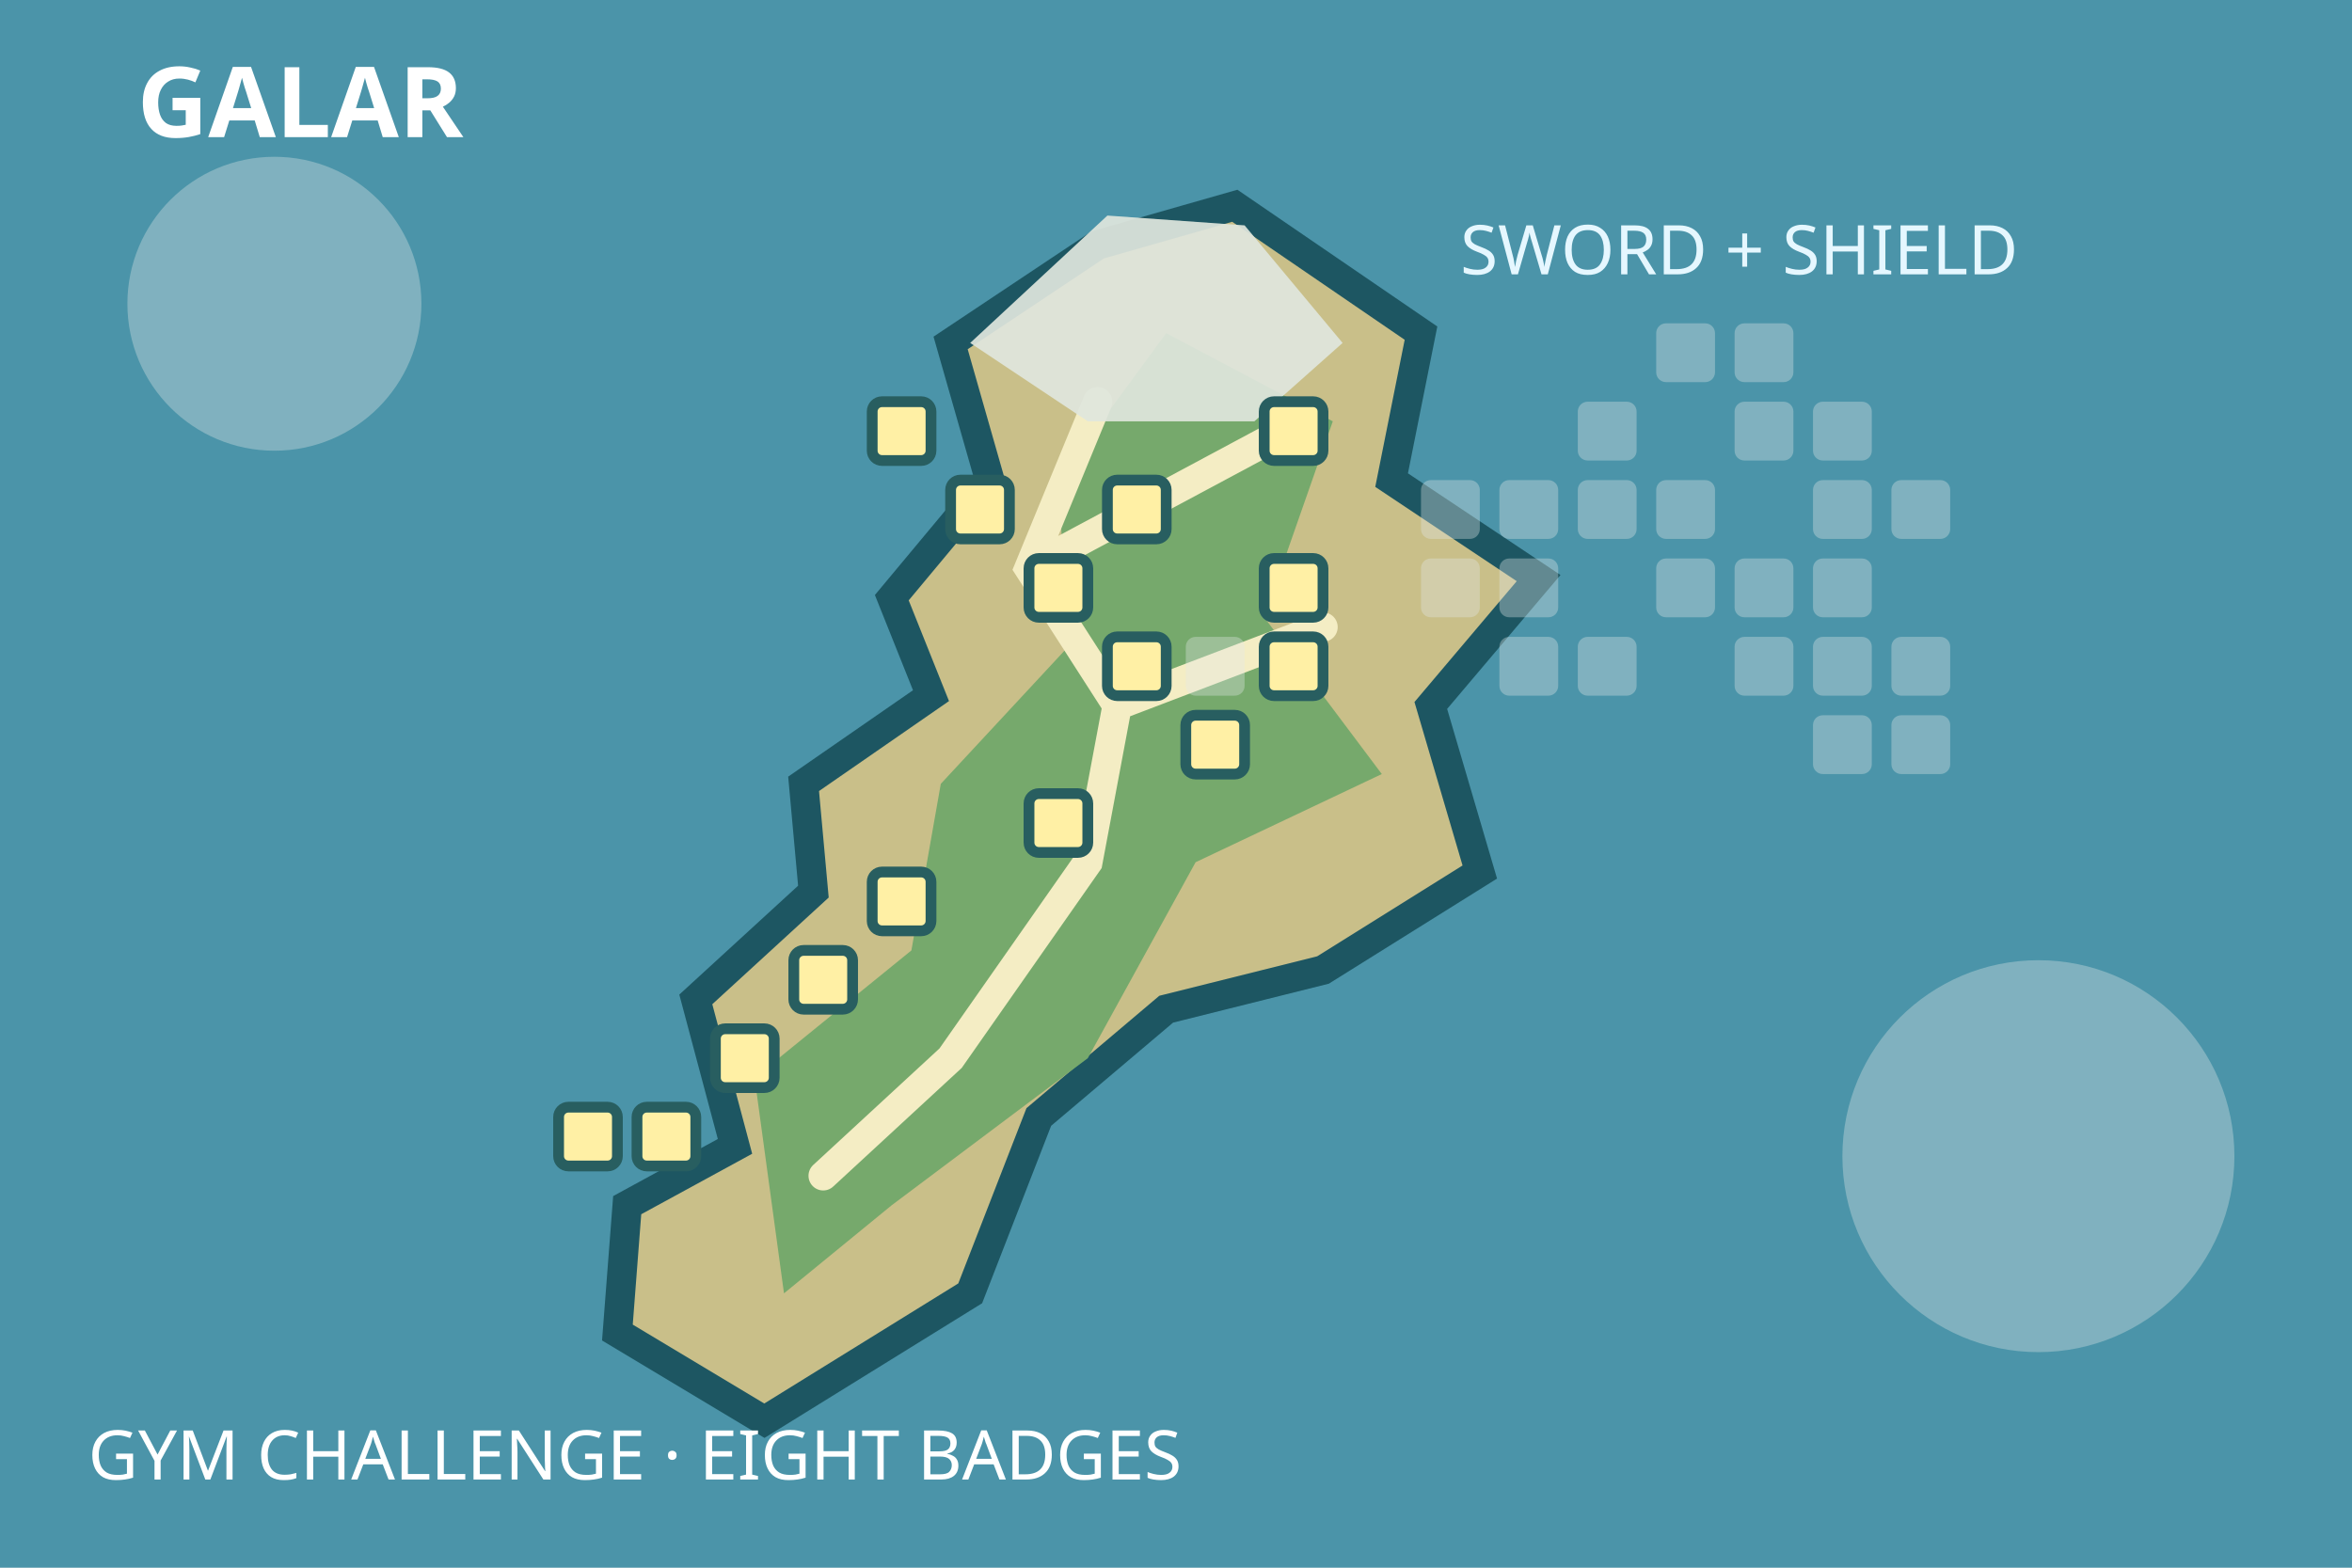
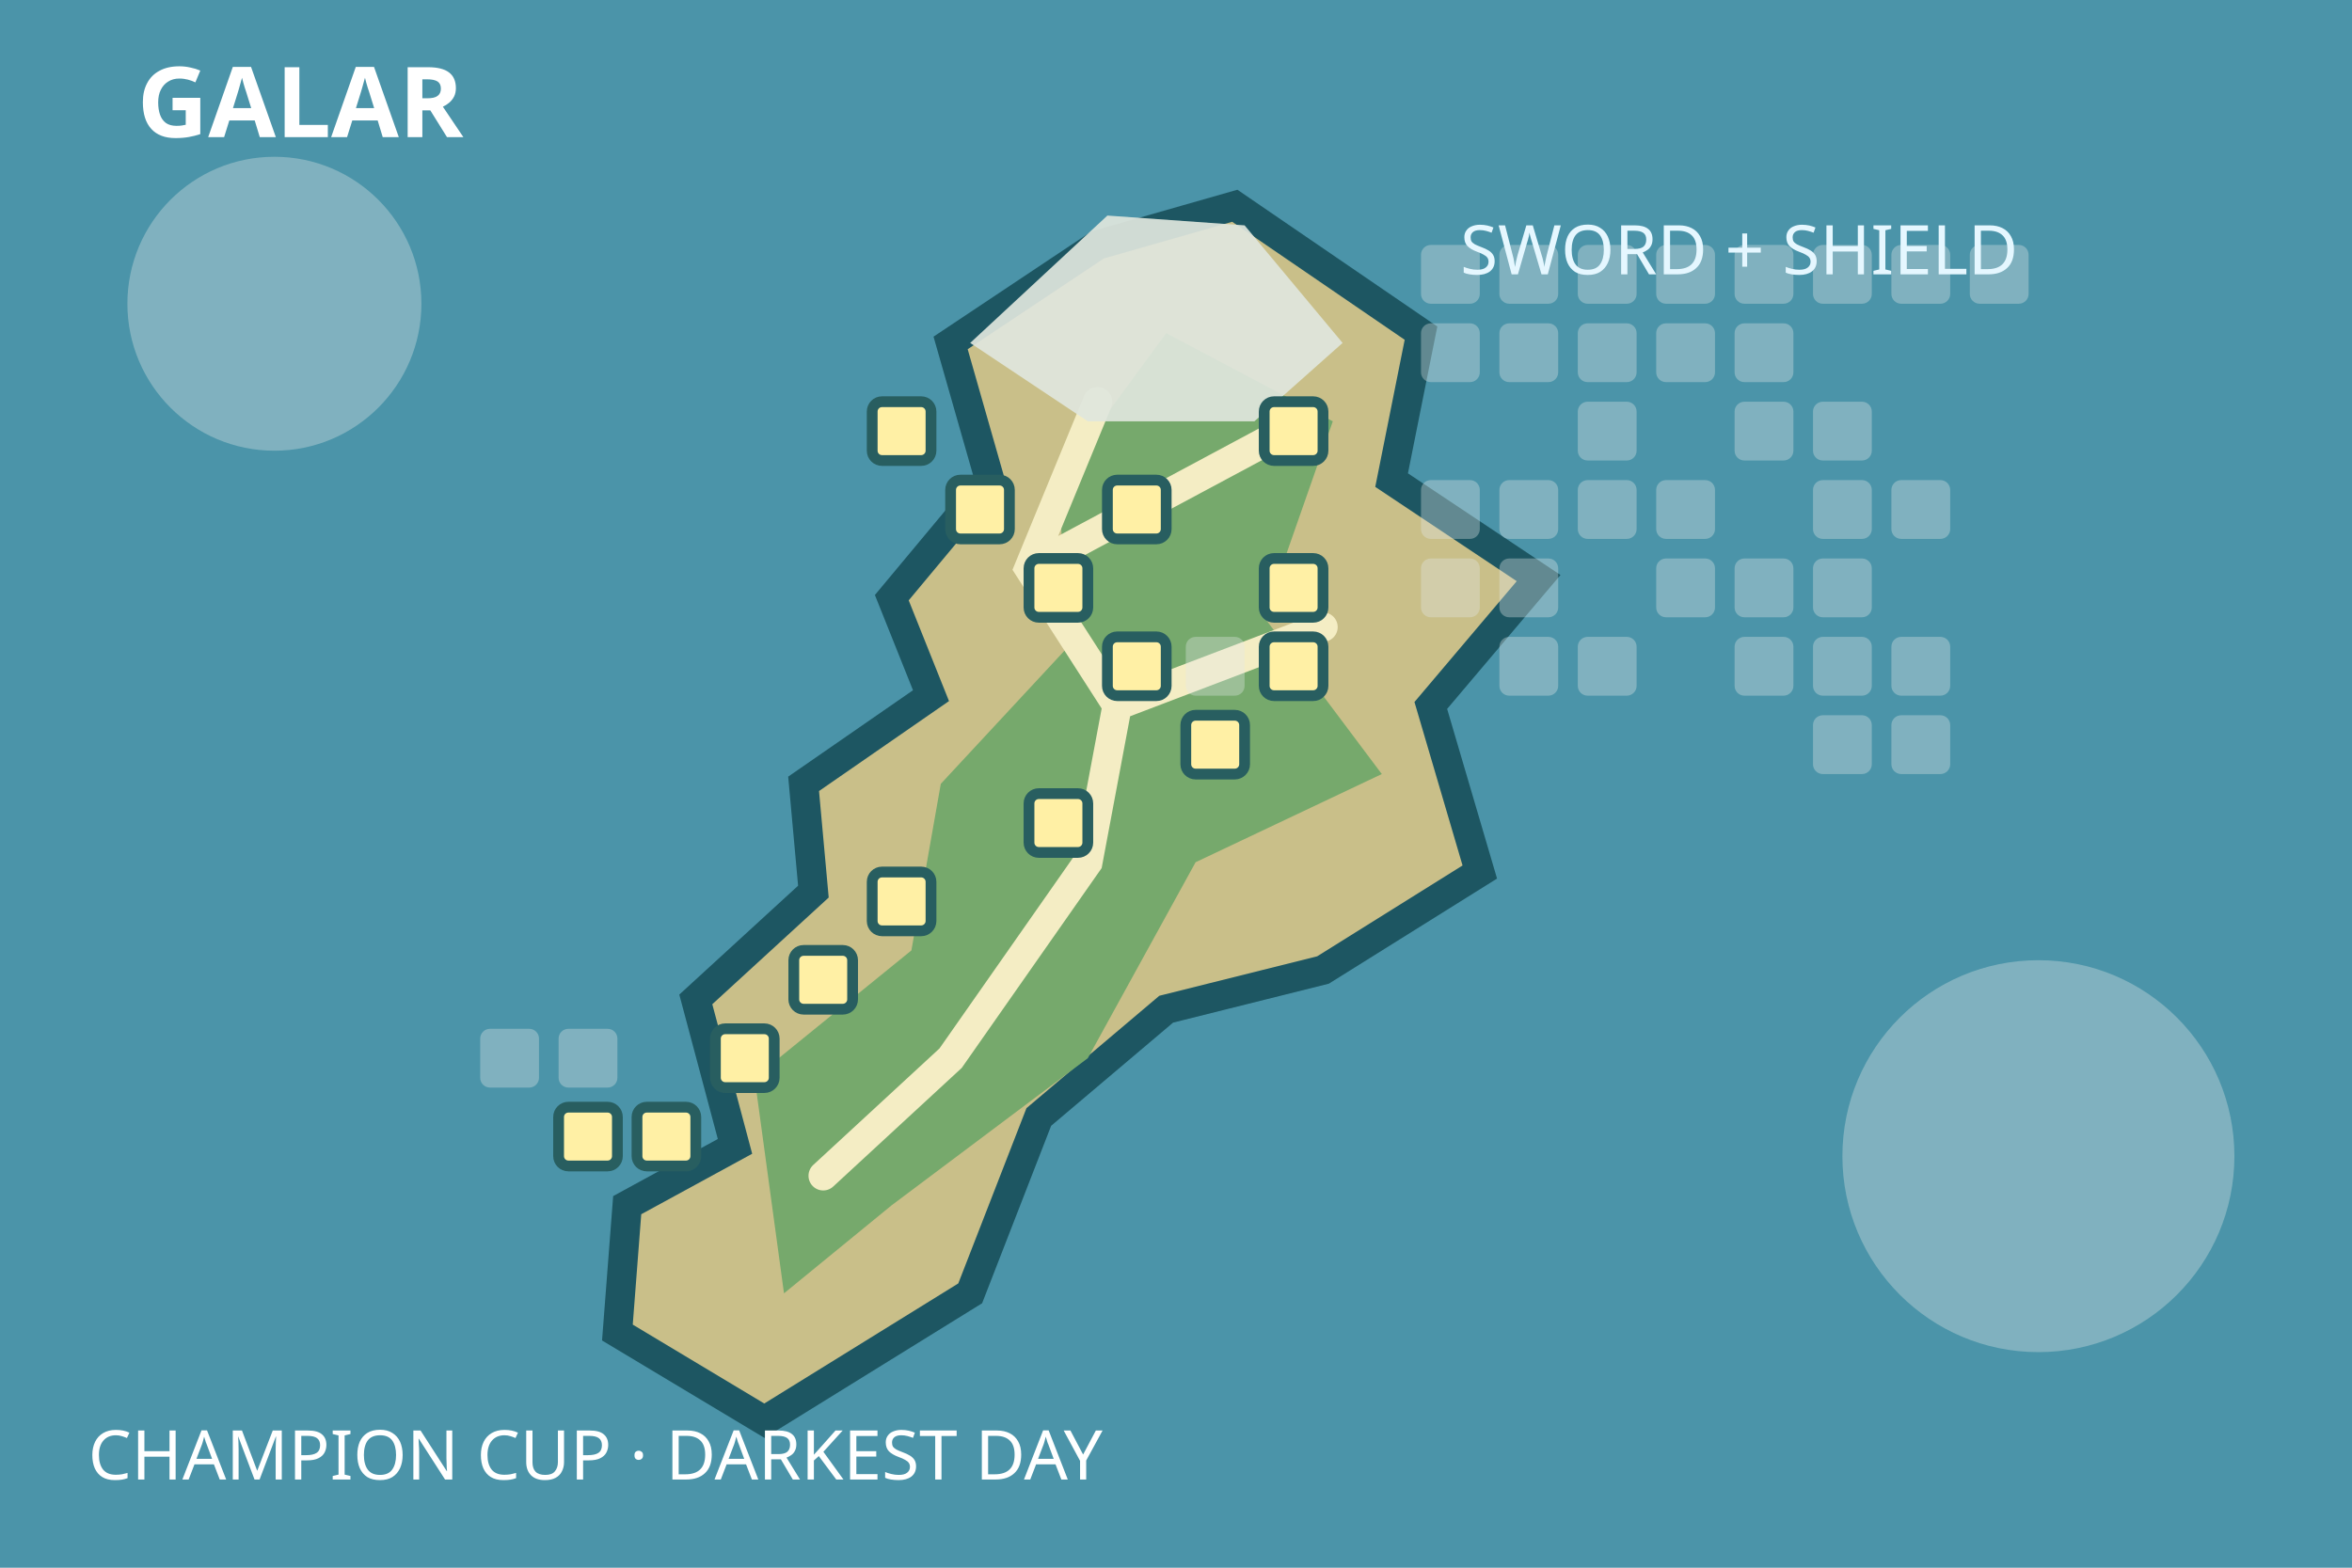
<svg xmlns="http://www.w3.org/2000/svg" viewBox="0 0 240 160" width="240" height="160">
  <rect width="240" height="160" fill="#4b94a9" />
  <path d="M78 145L63 136L64 123L75 117L71 102L83 91L82 80L95 71L91 61L101 49L97 35L112 25L126 21L145 34L142 49L157 59L146 72L151 89L135 99L119 103L106 114L99 132Z" fill="#c9bf89" stroke="#1d5662" stroke-width="3" />
  <path d="M80 132L77 110L93 97L96 80L109 66L108 49L119 34L136 43L129 63L141 79L122 88L111 108L91 123Z" fill="#76a96c" />
  <path d="M84 120L97 108L111 88L114 72L105 58L112 41M105 58L133 43M114 72L135 64" stroke="#f4edc4" stroke-width="3" fill="none" stroke-linecap="round" />
  <path d="M99 35L113 22L127 23L137 35L128 43L111 43Z" fill="#e0e6dd" opacity=".92" />
  <g fill="#e2e9e7" opacity=".35">
    <circle cx="28" cy="31" r="15" />
    <circle cx="208" cy="118" r="20" />
    <rect x="121" y="65" width="6" height="6" rx="1" />
    <rect x="145" y="57" width="6" height="6" rx="1" />
    <rect x="153" y="57" width="6" height="6" rx="1" />
    <rect x="145" y="49" width="6" height="6" rx="1" />
    <rect x="153" y="49" width="6" height="6" rx="1" />
    <rect x="161" y="49" width="6" height="6" rx="1" />
    <rect x="169" y="49" width="6" height="6" rx="1" />
    <rect x="161" y="41" width="6" height="6" rx="1" />
    <rect x="169" y="57" width="6" height="6" rx="1" />
    <rect x="177" y="57" width="6" height="6" rx="1" />
    <rect x="185" y="49" width="6" height="6" rx="1" />
    <rect x="193" y="49" width="6" height="6" rx="1" />
    <rect x="185" y="41" width="6" height="6" rx="1" />
    <rect x="185" y="57" width="6" height="6" rx="1" />
    <rect x="177" y="65" width="6" height="6" rx="1" />
    <rect x="177" y="41" width="6" height="6" rx="1" />
    <rect x="177" y="33" width="6" height="6" rx="1" />
    <rect x="169" y="33" width="6" height="6" rx="1" />
    <rect x="185" y="65" width="6" height="6" rx="1" />
    <rect x="185" y="73" width="6" height="6" rx="1" />
    <rect x="193" y="73" width="6" height="6" rx="1" />
    <rect x="193" y="65" width="6" height="6" rx="1" />
    <rect x="161" y="65" width="6" height="6" rx="1" />
    <rect x="153" y="65" width="6" height="6" rx="1" />
+     <rect x="145" y="33" width="6" height="6" rx="1" />
+     <rect x="153" y="33" width="6" height="6" rx="1" />
+     <rect x="161" y="33" width="6" height="6" rx="1" />
+     <rect x="145" y="25" width="6" height="6" rx="1" />
+     <rect x="153" y="25" width="6" height="6" rx="1" />
+     <rect x="161" y="25" width="6" height="6" rx="1" />
+     <rect x="169" y="25" width="6" height="6" rx="1" />
+     <rect x="177" y="25" width="6" height="6" rx="1" />
+     <rect x="185" y="25" width="6" height="6" rx="1" />
+     <rect x="193" y="25" width="6" height="6" rx="1" />
+     <rect x="201" y="25" width="6" height="6" rx="1" />
+     <rect x="57" y="105" width="6" height="6" rx="1" />
+     <rect x="49" y="105" width="6" height="6" rx="1" />
  </g>
  <text x="14" y="14" font-family="sans-serif" font-weight="bold" font-size="10" fill="#fff">GALAR</text>
  <text x="149" y="28" font-family="sans-serif" font-size="7" fill="#e5f7ff">SWORD + SHIELD</text>
  <g fill="#fff0a5" stroke="#285e60" stroke-width="1.1">
    <rect x="65" y="113" width="6" height="6" rx="1" />
    <rect x="57" y="113" width="6" height="6" rx="1" />
    <rect x="73" y="105" width="6" height="6" rx="1" />
    <rect x="81" y="97" width="6" height="6" rx="1" />
    <rect x="89" y="89" width="6" height="6" rx="1" />
    <rect x="105" y="81" width="6" height="6" rx="1" />
    <rect x="121" y="73" width="6" height="6" rx="1" />
    <rect x="113" y="65" width="6" height="6" rx="1" />
    <rect x="105" y="57" width="6" height="6" rx="1" />
    <rect x="97" y="49" width="6" height="6" rx="1" />
    <rect x="89" y="41" width="6" height="6" rx="1" />
    <rect x="113" y="49" width="6" height="6" rx="1" />
    <rect x="129" y="41" width="6" height="6" rx="1" />
    <rect x="129" y="57" width="6" height="6" rx="1" />
    <rect x="129" y="65" width="6" height="6" rx="1" />
  </g>
-   <text x="9" y="151" font-family="sans-serif" font-size="7" fill="#fff">GYM CHALLENGE · EIGHT BADGES</text>
+   <text x="9" y="151" font-family="sans-serif" font-size="7" fill="#fff">CHAMPION CUP · DARKEST DAY</text>
</svg>
